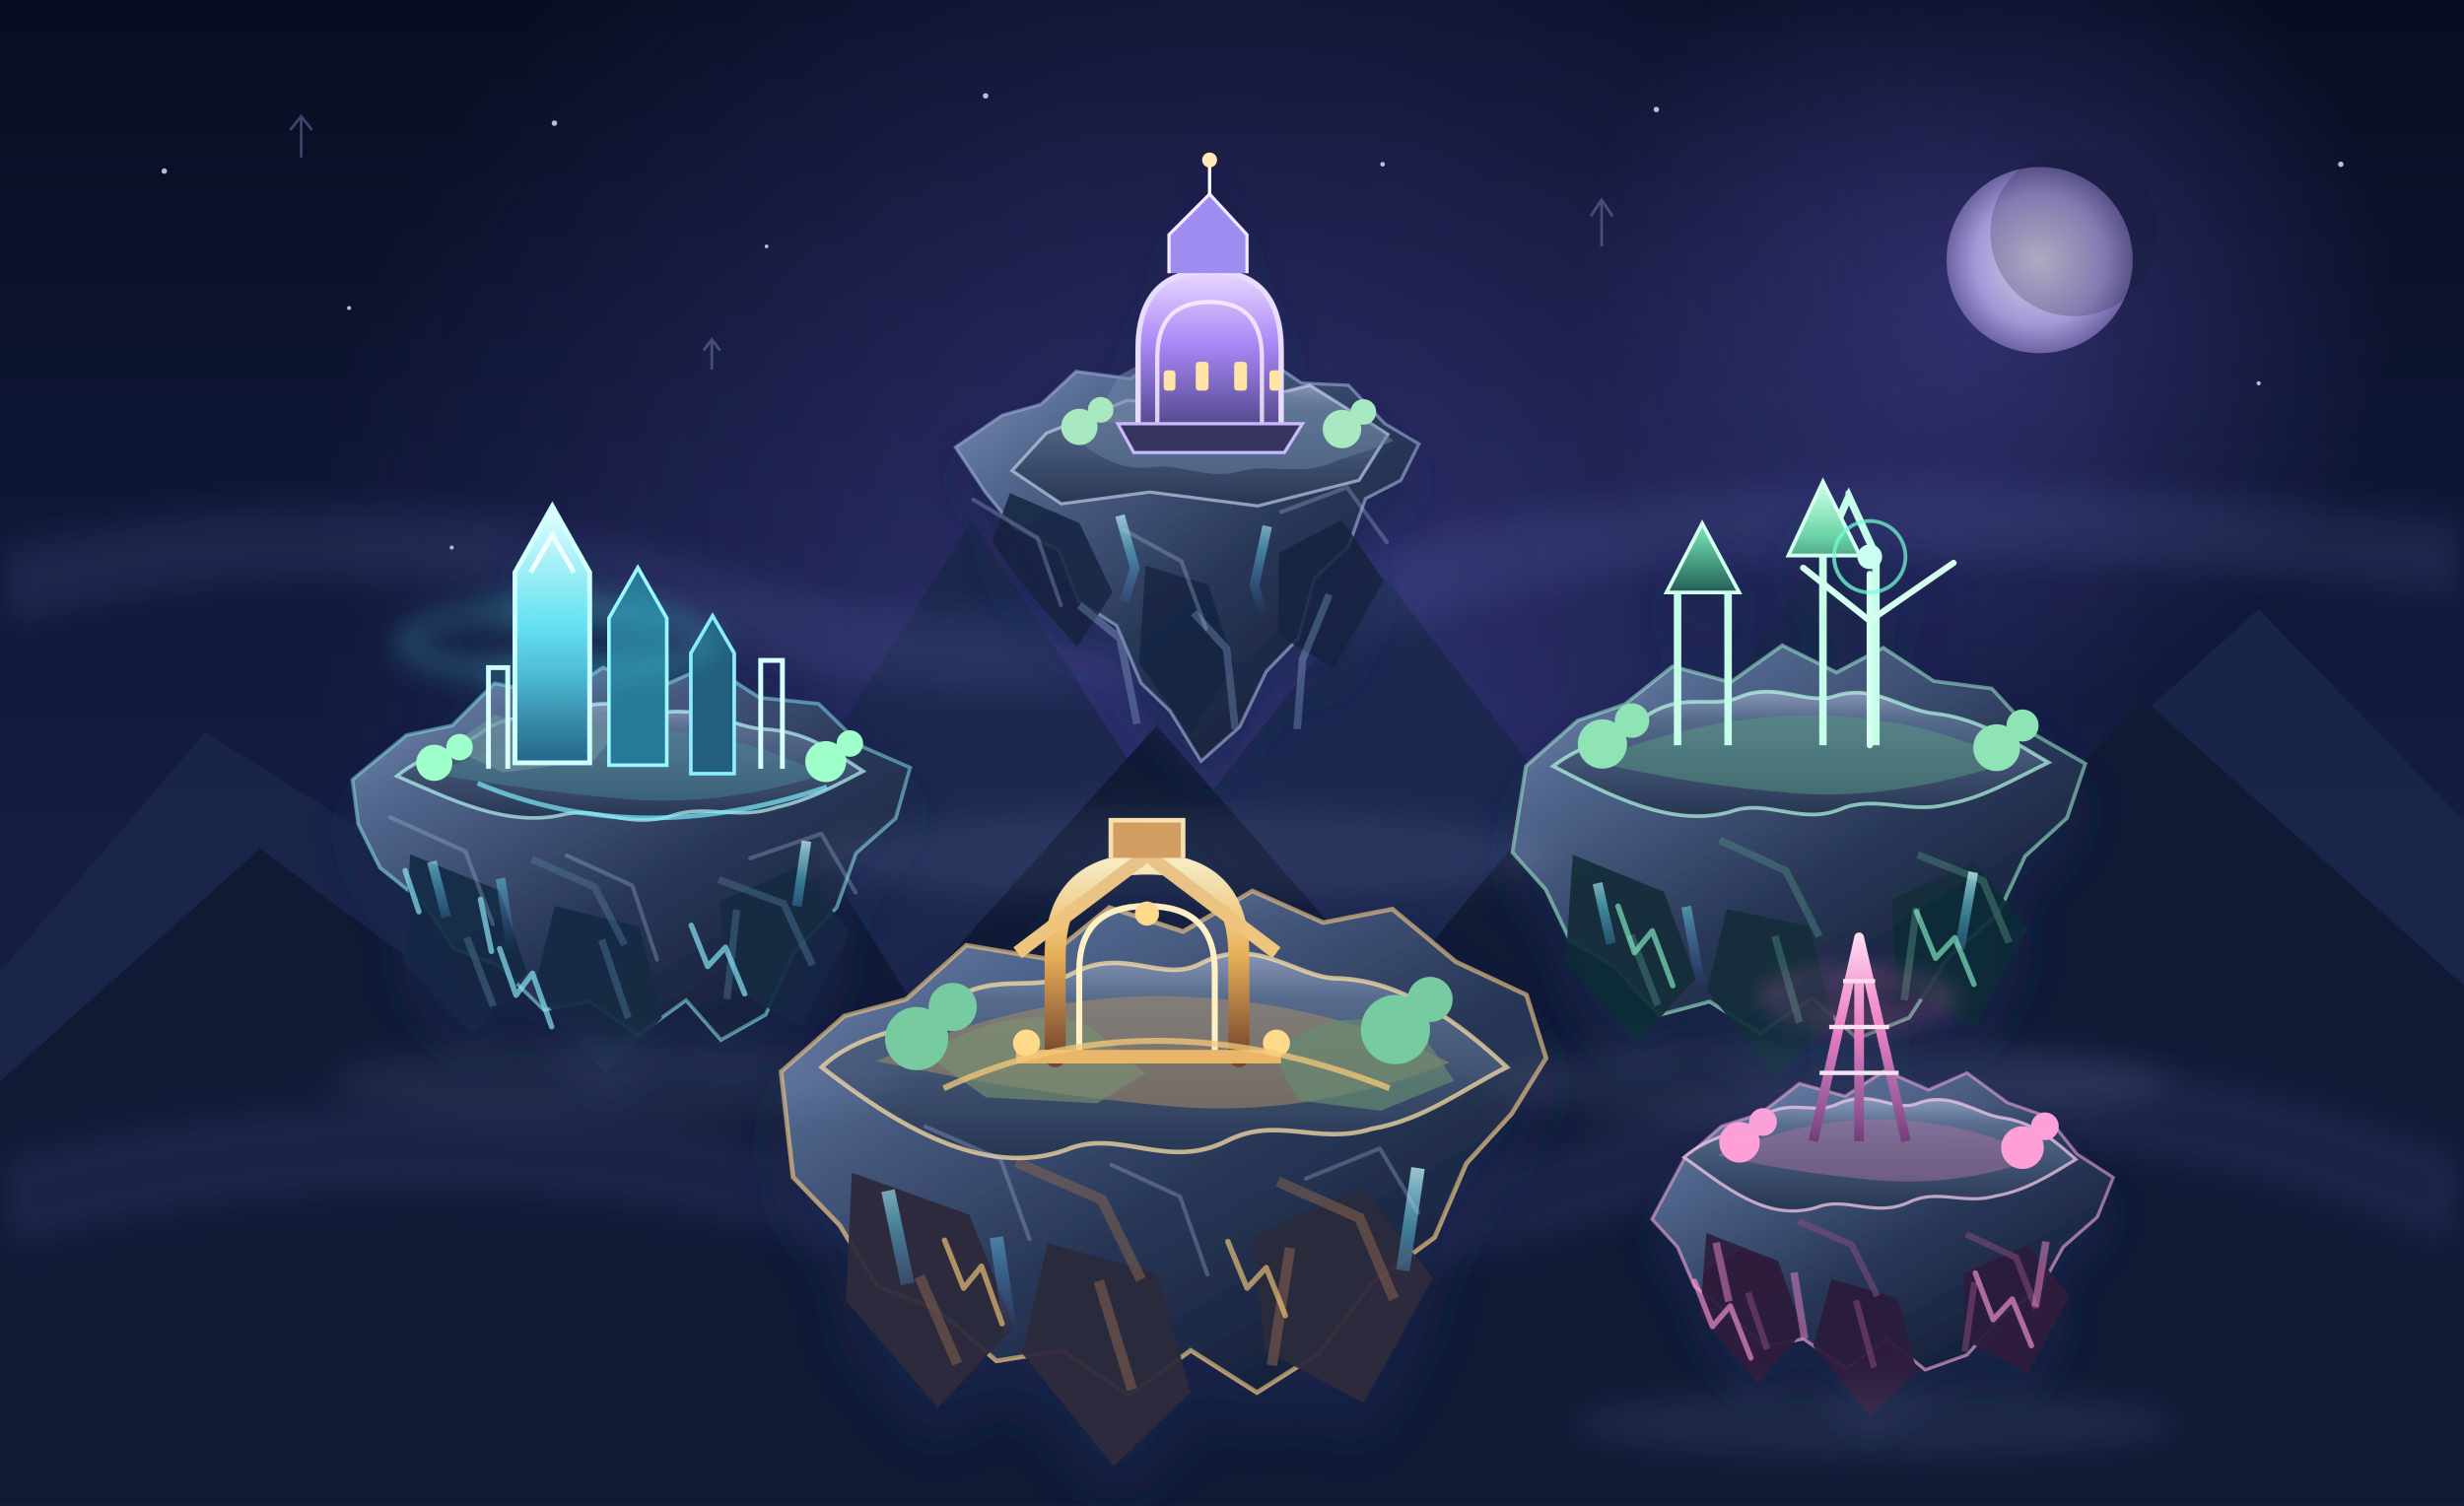
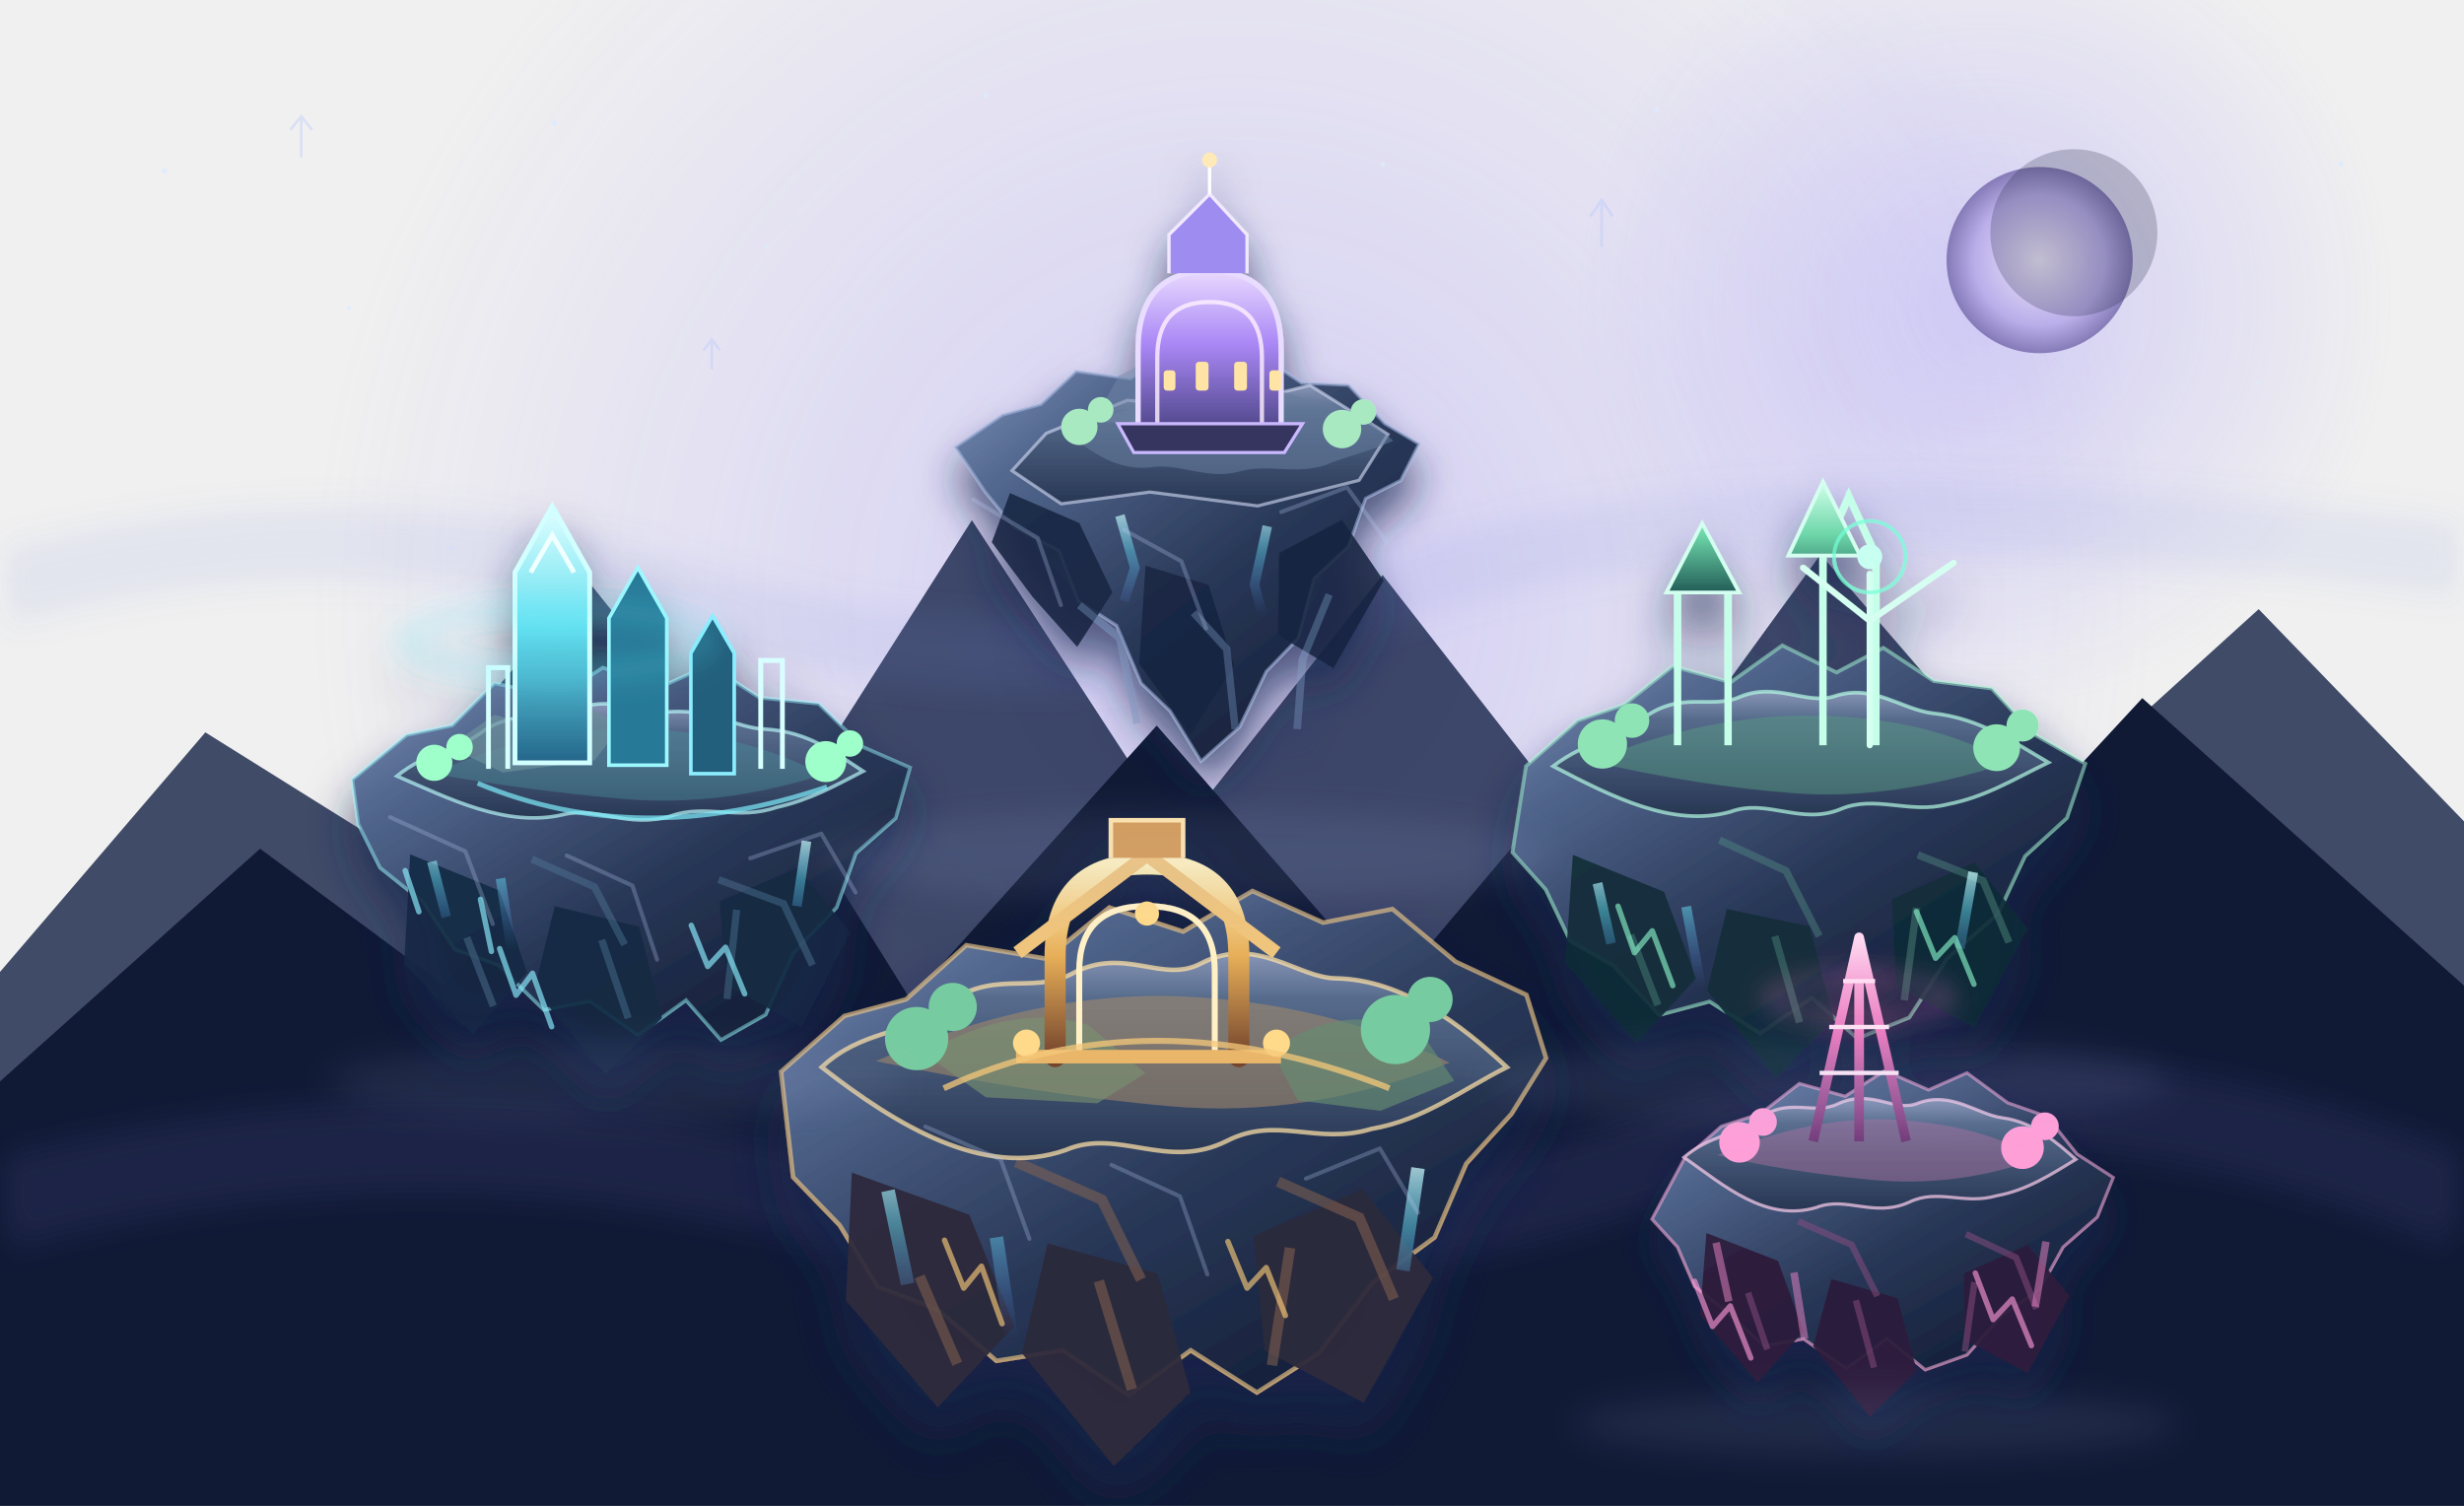
<svg xmlns="http://www.w3.org/2000/svg" viewBox="0 0 1800 1100" fill="none">
  <defs>
    <linearGradient id="sky" x2="0" y2="1">
      <stop stop-color="#080D22" />
      <stop offset=".55" stop-color="#141D42" />
      <stop offset="1" stop-color="#211C43" />
    </linearGradient>
    <radialGradient id="nebula">
      <stop stop-color="#8270FF" stop-opacity=".28" />
      <stop offset="1" stop-color="#8270FF" stop-opacity="0" />
    </radialGradient>
    <radialGradient id="moon">
      <stop stop-color="#F7F0FF" />
      <stop offset=".7" stop-color="#B6A9E8" />
      <stop offset="1" stop-color="#786DAE" />
    </radialGradient>
    <linearGradient id="cliff" x1="0" y1="0" x2=".9" y2="1">
      <stop stop-color="#8295BD" />
      <stop offset=".22" stop-color="#53688F" />
      <stop offset=".58" stop-color="#293858" />
      <stop offset="1" stop-color="#0D172D" />
    </linearGradient>
    <linearGradient id="cliffDark" x1="0" y1="0" x2=".2" y2="1">
      <stop stop-color="#43567E" />
      <stop offset=".38" stop-color="#202E4E" />
      <stop offset="1" stop-color="#080F21" />
    </linearGradient>
    <linearGradient id="topsoil" x1="0" y1="0" x2="0" y2="1">
      <stop stop-color="#8794B5" />
      <stop offset=".22" stop-color="#566B8C" />
      <stop offset="1" stop-color="#273653" />
    </linearGradient>
    <linearGradient id="violet" x2="0" y2="1">
      <stop stop-color="#E9D9FF" />
      <stop offset=".48" stop-color="#A987F5" />
      <stop offset="1" stop-color="#554B91" />
    </linearGradient>
    <linearGradient id="cyan" x2="0" y2="1">
      <stop stop-color="#E1FFFF" />
      <stop offset=".48" stop-color="#62DFF0" />
      <stop offset="1" stop-color="#24658A" />
    </linearGradient>
    <linearGradient id="gold" x2="0" y2="1">
      <stop stop-color="#FFF0BB" />
      <stop offset=".48" stop-color="#E6AE58" />
      <stop offset="1" stop-color="#75452D" />
    </linearGradient>
    <linearGradient id="green" x2="0" y2="1">
      <stop stop-color="#D2FFE9" />
      <stop offset=".48" stop-color="#6DD6A9" />
      <stop offset="1" stop-color="#225D57" />
    </linearGradient>
    <linearGradient id="pink" x2="0" y2="1">
      <stop stop-color="#FFD9F1" />
      <stop offset=".48" stop-color="#E879BD" />
      <stop offset="1" stop-color="#713B79" />
    </linearGradient>
    <linearGradient id="water" x2="0" y2="1">
      <stop stop-color="#C9FBFF" stop-opacity=".9" />
      <stop offset=".35" stop-color="#65DDF5" stop-opacity=".58" />
      <stop offset="1" stop-color="#5F8DFF" stop-opacity="0" />
    </linearGradient>
    <filter id="islandShadow" x="-35%" y="-35%" width="170%" height="190%">
      <feGaussianBlur in="SourceAlpha" stdDeviation="19" result="blur" />
      <feOffset dy="25" result="offset" />
      <feColorMatrix in="offset" type="matrix" values="0 0 0 0 0.01 0 0 0 0 0.02 0 0 0 0 0.08 0 0 0 .72 0" result="shadow" />
      <feMerge>
        <feMergeNode in="shadow" />
        <feMergeNode in="SourceGraphic" />
      </feMerge>
    </filter>
    <filter id="softGlow" x="-100%" y="-100%" width="300%" height="300%">
      <feGaussianBlur stdDeviation="11" />
    </filter>
    <filter id="texture" x="0" y="0" width="100%" height="100%">
      <feTurbulence type="fractalNoise" baseFrequency=".035" numOctaves="3" seed="9" result="noise" />
      <feColorMatrix in="noise" type="saturate" values="0" result="mono" />
      <feComponentTransfer in="mono" result="grain">
        <feFuncA type="table" tableValues="0 .13" />
      </feComponentTransfer>
      <feBlend in="SourceGraphic" in2="grain" mode="soft-light" />
    </filter>
  </defs>
-   <rect width="1800" height="1100" fill="url(#sky)" />
  <circle cx="900" cy="440" r="680" fill="url(#nebula)" />
  <circle cx="1450" cy="220" r="300" fill="url(#nebula)" />
  <circle cx="1490" cy="190" r="68" fill="url(#moon)" opacity=".86" />
  <circle cx="1515" cy="170" r="61" fill="#101633" opacity=".22" />
  <g fill="#DDEBFF" opacity=".8">
    <circle cx="120" cy="125" r="2" />
    <circle cx="255" cy="225" r="1.5" />
    <circle cx="405" cy="90" r="2" />
    <circle cx="560" cy="180" r="1.4" />
    <circle cx="720" cy="70" r="2" />
    <circle cx="1010" cy="120" r="1.7" />
    <circle cx="1210" cy="80" r="2" />
    <circle cx="1650" cy="280" r="1.5" />
    <circle cx="1710" cy="120" r="2" />
    <circle cx="330" cy="400" r="1.5" />
    <circle cx="840" cy="250" r="1.4" />
    <circle cx="1350" cy="360" r="2" />
  </g>
  <path d="M0 710 150 535 270 610 430 425 570 600 710 380 860 610 1010 420 1170 625 1330 405 1490 590 1650 445 1800 600V1100H0Z" fill="#1A274A" opacity=".82" />
  <path d="m0 790 190-170 135 100 190-230 150 240 180-200 170 195 190-225 170 215 190-205 235 210v380H0Z" fill="#101A35" />
  <g opacity=".3" stroke="#A9BFFF" stroke-width="2">
    <path d="M220 115v-30m-8 10 8-10 8 10" />
    <path d="M520 270v-22m-6 8 6-8 6 8" />
    <path d="M1170 180v-34m-8 12 8-12 8 12" />
  </g>
  <path d="M0 430Q260 360 510 440T1020 430T1800 410" stroke="#8394D9" stroke-opacity=".12" stroke-width="54" filter="url(#softGlow)" />
  <path d="M0 880Q300 800 600 875T1200 850T1800 880" stroke="#8D78E9" stroke-opacity=".1" stroke-width="65" filter="url(#softGlow)" />
  <g transform="translate(191 88) scale(.78)" filter="url(#islandShadow)">
    <path d="M650 306 694 276 730 266 763 235 814 242 850 216 891 231 928 215 974 246 1018 248 1052 284 1084 303 1067 337 1034 354 1018 399 986 429 971 485 941 516 916 568 880 600 851 553 824 527 801 473 765 450 747 403 705 381 678 348Z" fill="url(#cliff)" stroke="#9BAED7" stroke-opacity=".6" stroke-width="3" />
    <path d="m701 349 65 28 31 65-33 51-42-47-38-51Zm127 68 59 18 24 76-41 64-48-66Zm125-12 59-31 39 57-47 82-52-31Z" fill="#172541" opacity=".86" />
    <path d="m766 454 38 31 16 80m53-104 31 34 8 75m88-126-25 61-5 65" stroke="#6F8AB6" stroke-opacity=".42" stroke-width="7" />
    <path d="m735 293 76-31 83 8 88-22 73 46-27 43-95 24-101-13-83 11-46-31Z" fill="url(#topsoil)" stroke="#D2D9F4" stroke-opacity=".62" stroke-width="3" />
    <path d="M755 293C782 272 805 278 831 263C864 245 890 260 911 252C947 244 970 261 994 265C1022 269 1044 286 1060 300C1038 310 1017 314 996 323C966 332 942 321 915 329C885 337 858 320 832 325C801 328 778 311 755 293Z" fill="#667C9D" opacity=".55" />
    <path d="m779 283 24-44 34-18 31 14 22 46Z" fill="#7185A7" opacity=".5" />
    <path d="M821 284v-69q0-74 67-74t67 74v69" fill="url(#violet)" stroke="#E8DCFF" stroke-width="5" />
    <path d="M839 284v-62q0-52 49-52t49 52v62" stroke="#FFF1FF" stroke-opacity=".8" stroke-width="4" />
    <path d="M802 284h173l-17 27H817Z" fill="#35365F" stroke="#CBB9FF" stroke-width="3" />
    <path d="M850 143v-36l38-38 35 38v36" fill="#9F8CF0" stroke="#F2E8FF" stroke-width="3" />
    <path d="M888 69V43" stroke="#FFF" stroke-width="3" />
    <circle cx="888" cy="37" r="7" fill="#FFE9B6" />
    <g fill="#FFE4A6">
      <rect x="845" y="234" width="11" height="19" rx="3" />
      <rect x="875" y="226" width="12" height="27" rx="3" />
      <rect x="911" y="226" width="12" height="27" rx="3" />
      <rect x="944" y="234" width="11" height="19" rx="3" />
    </g>
    <g fill="#A8E9C2">
      <circle cx="766" cy="287" r="17" />
      <circle cx="786" cy="271" r="12" />
      <circle cx="1012" cy="289" r="18" />
      <circle cx="1032" cy="273" r="12" />
    </g>
    <path d="m804 370 14 49-10 31m134-70-12 55 8 30" stroke="url(#water)" stroke-width="9" opacity=".75" />
  </g>
  <g transform="translate(55 75) scale(.88)" filter="url(#islandShadow)">
    <path d="M230 562 275 525 313 517 348 482 401 493 438 469 484 486 526 467 568 494 617 499 654 535 693 552 681 594 648 623 632 668 596 706 573 757 536 778 507 745 467 774 427 746 389 753 351 716 315 703 288 663 253 635 235 599Z" fill="url(#cliff)" stroke="#8FE9F4" stroke-opacity=".48" stroke-width="3" />
    <path d="m278 624 74 30 23 68-45 51-57-58Zm120 43 70 17 19 76-47 46-59-70Zm137-4 65-28 43 54-40 78-62-34Z" fill="#132A43" opacity=".9" />
    <path d="m325 693 22 57m90-55 22 65m90-90-8 74m-162-116 52 23 25 48m78-54 54 20 24 51" stroke="#557B9A" stroke-opacity=".42" stroke-width="6" />
    <path d="M267 559C293 538 315 539 337 523C365 502 390 516 413 505C445 490 468 508 489 506C526 502 548 519 572 520C609 522 631 540 654 555C629 568 609 579 582 585C550 596 523 582 495 592C459 603 433 584 405 591C358 602 311 578 267 559Z" fill="url(#topsoil)" stroke="#B7F5F7" stroke-opacity=".7" stroke-width="3" />
    <path d="M297 557Q390 515 475 520T620 558Q535 585 455 578T297 557Z" fill="#4A8F9B" opacity=".42" />
    <path d="m310 535 38-27 39 12 28-22 39 18-23 30-76 10Z" fill="#6C8E9B" opacity=".7" />
    <path d="M365 548V390l31-55 31 55v158Z" fill="url(#cyan)" stroke="#D2FFFF" stroke-width="4" />
    <path d="m378 390 18-31 18 31" stroke="#F0FFFF" stroke-width="4" />
    <path d="M443 550V428l24-42 24 42v122Z" fill="#287A98" stroke="#9EF8FF" stroke-width="3" />
    <path d="M511 557V457l18-31 18 31v100Z" fill="#235F7C" stroke="#8CEEFF" stroke-width="3" />
    <path d="M343 553V469h16v84m210 0v-90h18v90" stroke="#D7FFFF" stroke-width="4" />
    <path d="M334 565Q468 621 624 568" stroke="#7DEBFA" stroke-width="4" opacity=".7" />
    <ellipse cx="400" cy="447" rx="127" ry="27" stroke="#55EFFF" stroke-width="5" opacity=".58" filter="url(#softGlow)" />
    <g fill="#9FFFCB">
      <circle cx="298" cy="548" r="15" />
      <circle cx="319" cy="535" r="11" />
      <circle cx="623" cy="547" r="17" />
      <circle cx="643" cy="532" r="11" />
    </g>
    <path d="m296 630 12 46m45-32 9 59m245-90-8 54" stroke="url(#water)" stroke-width="8" opacity=".8" />
  </g>
  <g transform="translate(132 62) scale(.9)" filter="url(#islandShadow)">
    <path d="M1092 553 1134 516 1172 503 1211 472 1258 485 1300 455 1344 477 1382 457 1423 484 1470 490 1504 527 1546 551 1531 595 1497 626 1475 673 1434 709 1403 757 1361 774 1324 741 1282 770 1241 744 1200 755 1163 715 1128 695 1108 653 1081 623Z" fill="url(#cliff)" stroke="#9DEBD0" stroke-opacity=".54" stroke-width="3" />
    <path d="m1130 625 74 30 26 70-48 53-58-65Zm125 44 67 14 20 75-47 48-56-71Zm134-8 67-30 43 54-43 80-64-34Z" fill="#102D38" opacity=".92" />
    <path d="m1177 690 22 57m95-56 20 70m95-93-10 75m-150-130 54 25 27 53m80-66 53 21 21 50" stroke="#548F83" stroke-opacity=".42" stroke-width="6" />
    <path d="M1114 553C1142 532 1162 533 1186 515C1217 491 1242 507 1265 497C1295 484 1320 504 1343 496C1374 486 1397 507 1422 510C1461 514 1490 535 1516 550C1487 564 1465 578 1434 584C1403 592 1375 576 1347 588C1315 601 1287 579 1258 590C1211 603 1162 578 1114 553Z" fill="url(#topsoil)" stroke="#B8FFE6" stroke-opacity=".68" stroke-width="3" />
    <path d="M1145 549Q1240 510 1330 512T1484 550Q1390 581 1310 575T1145 549Z" fill="#579C83" opacity=".48" />
    <path d="M1215 536V411l20-44 21 44v125m77 0V382l21-48 22 48v154" stroke="#C5FFE9" stroke-width="6" />
    <path d="m1206 412 29-56 30 56Zm99-30 28-60 30 60Z" fill="url(#green)" stroke="#D4FFF0" stroke-width="3" />
    <path d="M1371 536V397m0 38 68-47m-68 47-54-43" stroke="#D5FFF1" stroke-width="5" stroke-linecap="round" />
    <circle cx="1371" cy="383" r="10" fill="#C7FFF1" />
    <circle cx="1371" cy="383" r="29" stroke="#73FFD7" stroke-width="3" opacity=".7" />
    <g fill="#8FE4B6">
      <circle cx="1154" cy="535" r="20" />
      <circle cx="1178" cy="516" r="14" />
      <circle cx="1474" cy="538" r="19" />
      <circle cx="1495" cy="520" r="13" />
    </g>
    <path d="m1150 648 11 49m61-30 12 65m221-93-11 62" stroke="url(#water)" stroke-width="8" opacity=".8" />
  </g>
  <g transform="translate(-85 -85) scale(1.1)" filter="url(#islandShadow)">
    <path d="M596 789 638 752 679 741 719 705 772 714 814 680 863 696 909 669 956 690 1002 681 1044 716 1091 738 1104 780 1081 817 1051 850 1030 899 989 929 953 976 912 1002 868 974 827 1004 783 974 739 981 700 947 660 932 635 891 604 859Z" fill="url(#cliff)" stroke="#F2C987" stroke-opacity=".62" stroke-width="3" />
    <path d="m643 856 78 28 30 74-51 54-61-71Zm130 47 73 20 22 79-51 49-61-75Zm137-5 72-31 47 59-46 83-66-35Z" fill="#2D293B" opacity=".94" />
    <path d="m688 925 25 58m94-55 22 72m105-94-12 78m-170-135 57 25 26 53m91-65 54 24 23 54" stroke="#8B6650" stroke-opacity=".5" stroke-width="7" />
    <path d="M623 786C650 761 676 766 703 746C736 720 762 738 789 724C824 705 849 731 875 717C912 698 939 727 965 727C1009 728 1048 758 1078 786C1048 801 1023 821 988 827C952 838 925 818 892 835C852 855 820 826 785 841C731 860 673 825 623 786Z" fill="url(#topsoil)" stroke="#FFE2A7" stroke-opacity=".72" stroke-width="3" />
    <path d="M659 782Q765 735 862 739T1040 783Q946 820 855 812T659 782Z" fill="#A58A68" opacity=".55" />
    <path d="M691 777Q752 742 800 758L838 790 806 810 732 806Z" fill="#79916F" opacity=".62" />
    <path d="M922 775Q974 738 1024 767L1043 795 994 815 939 808Z" fill="#658C70" opacity=".65" />
    <path d="M778 779v-67q0-61 61-61t61 61v67" stroke="url(#gold)" stroke-width="14" stroke-linecap="round" />
    <path d="M794 778v-56q0-43 45-43t45 43v56" stroke="#FFF0C6" stroke-width="4" />
    <path d="M752 779h176" stroke="#E9B66A" stroke-width="9" />
    <path d="m753 710 86-65 86 65" stroke="#EFC47B" stroke-width="9" stroke-linejoin="round" />
    <path d="M815 647v-25h48v25" fill="#D69B55" stroke="#FFE4AA" stroke-width="3" />
    <g fill="#FFDA8B">
      <circle cx="759" cy="770" r="9" />
      <circle cx="925" cy="770" r="9" />
      <circle cx="839" cy="684" r="8" />
    </g>
    <g fill="#77CBA0">
      <circle cx="686" cy="767" r="21" />
      <circle cx="710" cy="746" r="16" />
      <circle cx="1004" cy="761" r="23" />
      <circle cx="1027" cy="741" r="15" />
    </g>
    <path d="M704 800Q840 737 1000 800" stroke="#F5C879" stroke-width="4" opacity=".75" />
    <path d="m667 868 13 62m59-31 10 67m270-113-10 68" stroke="url(#water)" stroke-width="9" opacity=".82" />
  </g>
  <g transform="translate(302 198) scale(.78)" filter="url(#islandShadow)">
    <path d="M1190 832 1225 801 1262 789 1298 761 1341 773 1378 749 1419 767 1455 751 1493 779 1530 792 1558 827 1592 849 1577 886 1545 914 1523 954 1488 978 1455 1015 1416 1029 1380 1000 1342 1028 1302 1000 1265 1007 1230 975 1200 951 1184 914 1160 888Z" fill="url(#cliff)" stroke="#F0A8D7" stroke-opacity=".58" stroke-width="3" />
    <path d="m1211 901 67 26 24 66-43 48-54-63Zm117 43 62 18 18 68-44 43-53-66Zm124-5 60-27 39 48-39 72-59-31Z" fill="#2D1D3B" opacity=".94" />
    <path d="m1250 957 18 53m83-46 17 63m94-80-9 65m-156-122 50 22 24 48m83-58 47 22 19 48" stroke="#8D4E82" stroke-opacity=".5" stroke-width="6" />
    <path d="M1190 830C1215 809 1237 810 1260 794C1288 773 1311 791 1334 780C1366 765 1387 789 1410 779C1441 768 1465 790 1488 793C1518 797 1540 817 1557 832C1534 846 1511 861 1483 866C1452 875 1428 859 1401 872C1368 887 1342 866 1314 877C1267 891 1228 857 1190 830Z" fill="url(#topsoil)" stroke="#FFD1EE" stroke-opacity=".7" stroke-width="3" />
    <path d="M1221 828Q1311 790 1390 795T1522 831Q1445 859 1364 851T1221 828Z" fill="#A56F9D" opacity=".5" />
    <path d="M1354 815V624m-43 191 43-191 44 191" stroke="url(#pink)" stroke-width="9" stroke-linejoin="round" />
    <path d="M1339 665h30m-43 43h56m-65 43h74" stroke="#FFE7F6" stroke-width="4" />
    <ellipse cx="1354" cy="680" rx="85" ry="18" stroke="#FF7BCF" stroke-width="5" opacity=".58" filter="url(#softGlow)" />
    <g fill="#FF9FD8">
      <circle cx="1242" cy="816" r="19" />
      <circle cx="1264" cy="797" r="13" />
      <circle cx="1507" cy="821" r="20" />
      <circle cx="1528" cy="801" r="13" />
    </g>
    <path d="m1220 910 12 55m61-27 10 62m226-91-10 61" stroke="#F58ACD" stroke-width="7" opacity=".48" />
  </g>
  <g fill="none" stroke-linecap="round" stroke-linejoin="round">
    <g stroke="#B8C9F0" stroke-opacity=".28" stroke-width="3">
      <path d="m711 365 47 28 17 49m46-55 42 23 18 49m55-85 48-18 29 40" />
      <path d="m285 597 55 25 20 53m54-50 48 22 18 54m68-74 52-18 25 43" />
      <path d="m676 823 55 24 21 58m60-54 50 23 20 57m72-70 54-22 28 47" />
    </g>
    <g stroke="#8CEEFF" stroke-width="4" opacity=".66">
      <path d="m365 693 12 34 12-16 14 39m102-74 12 30 13-14 14 34" />
      <path d="m296 636 10 30m45-9 8 38" />
    </g>
    <g stroke="#FFD07B" stroke-width="4" opacity=".62">
      <path d="m690 906 14 35 13-16 15 42m165-60 14 34 14-15 14 35" />
    </g>
    <g stroke="#8FFFD2" stroke-width="4" opacity=".6">
      <path d="m1182 662 12 34 13-16 15 40m178-54 14 34 14-15 14 34" />
    </g>
    <g stroke="#FF9BD8" stroke-width="4" opacity=".62">
      <path d="m1238 936 13 33 13-15 15 38m164-62 13 34 14-15 14 34" />
    </g>
  </g>
  <g fill="#A9B7E9" opacity=".1" filter="url(#softGlow)">
    <ellipse cx="865" cy="625" rx="270" ry="34" />
    <ellipse cx="450" cy="790" rx="210" ry="28" />
    <ellipse cx="1335" cy="790" rx="250" ry="32" />
    <ellipse cx="1370" cy="1040" rx="220" ry="25" />
  </g>
</svg>
